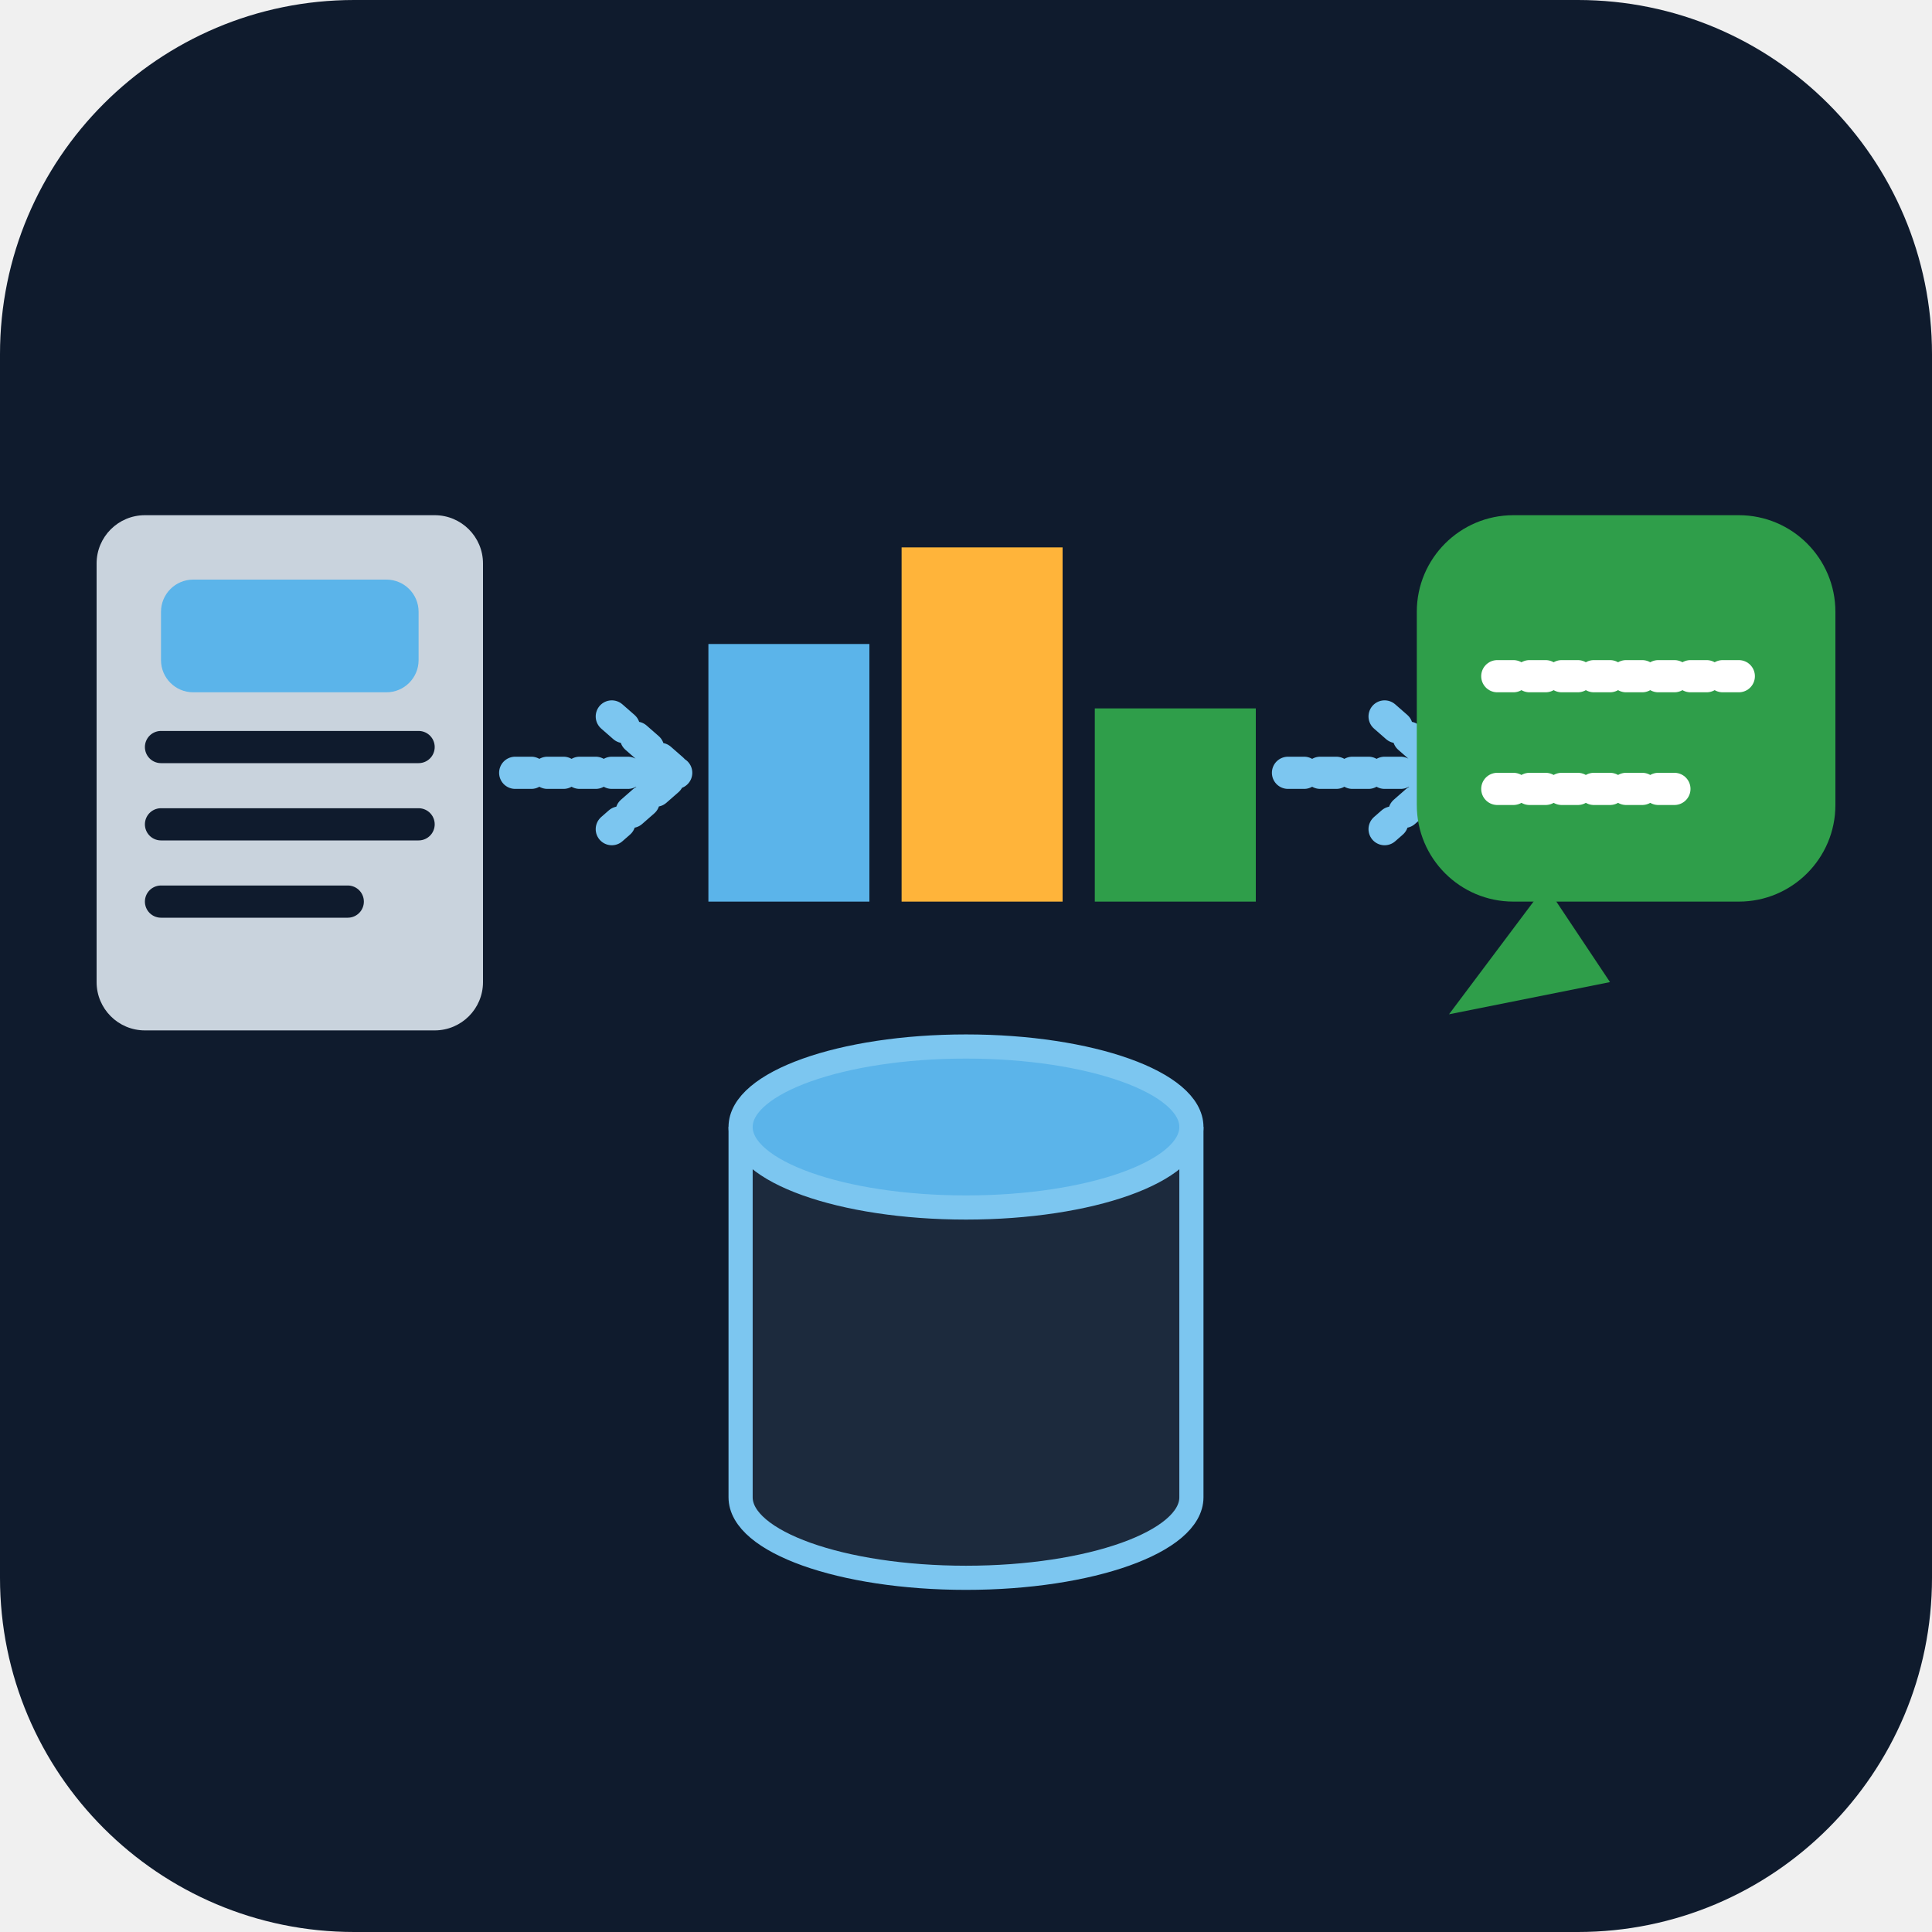
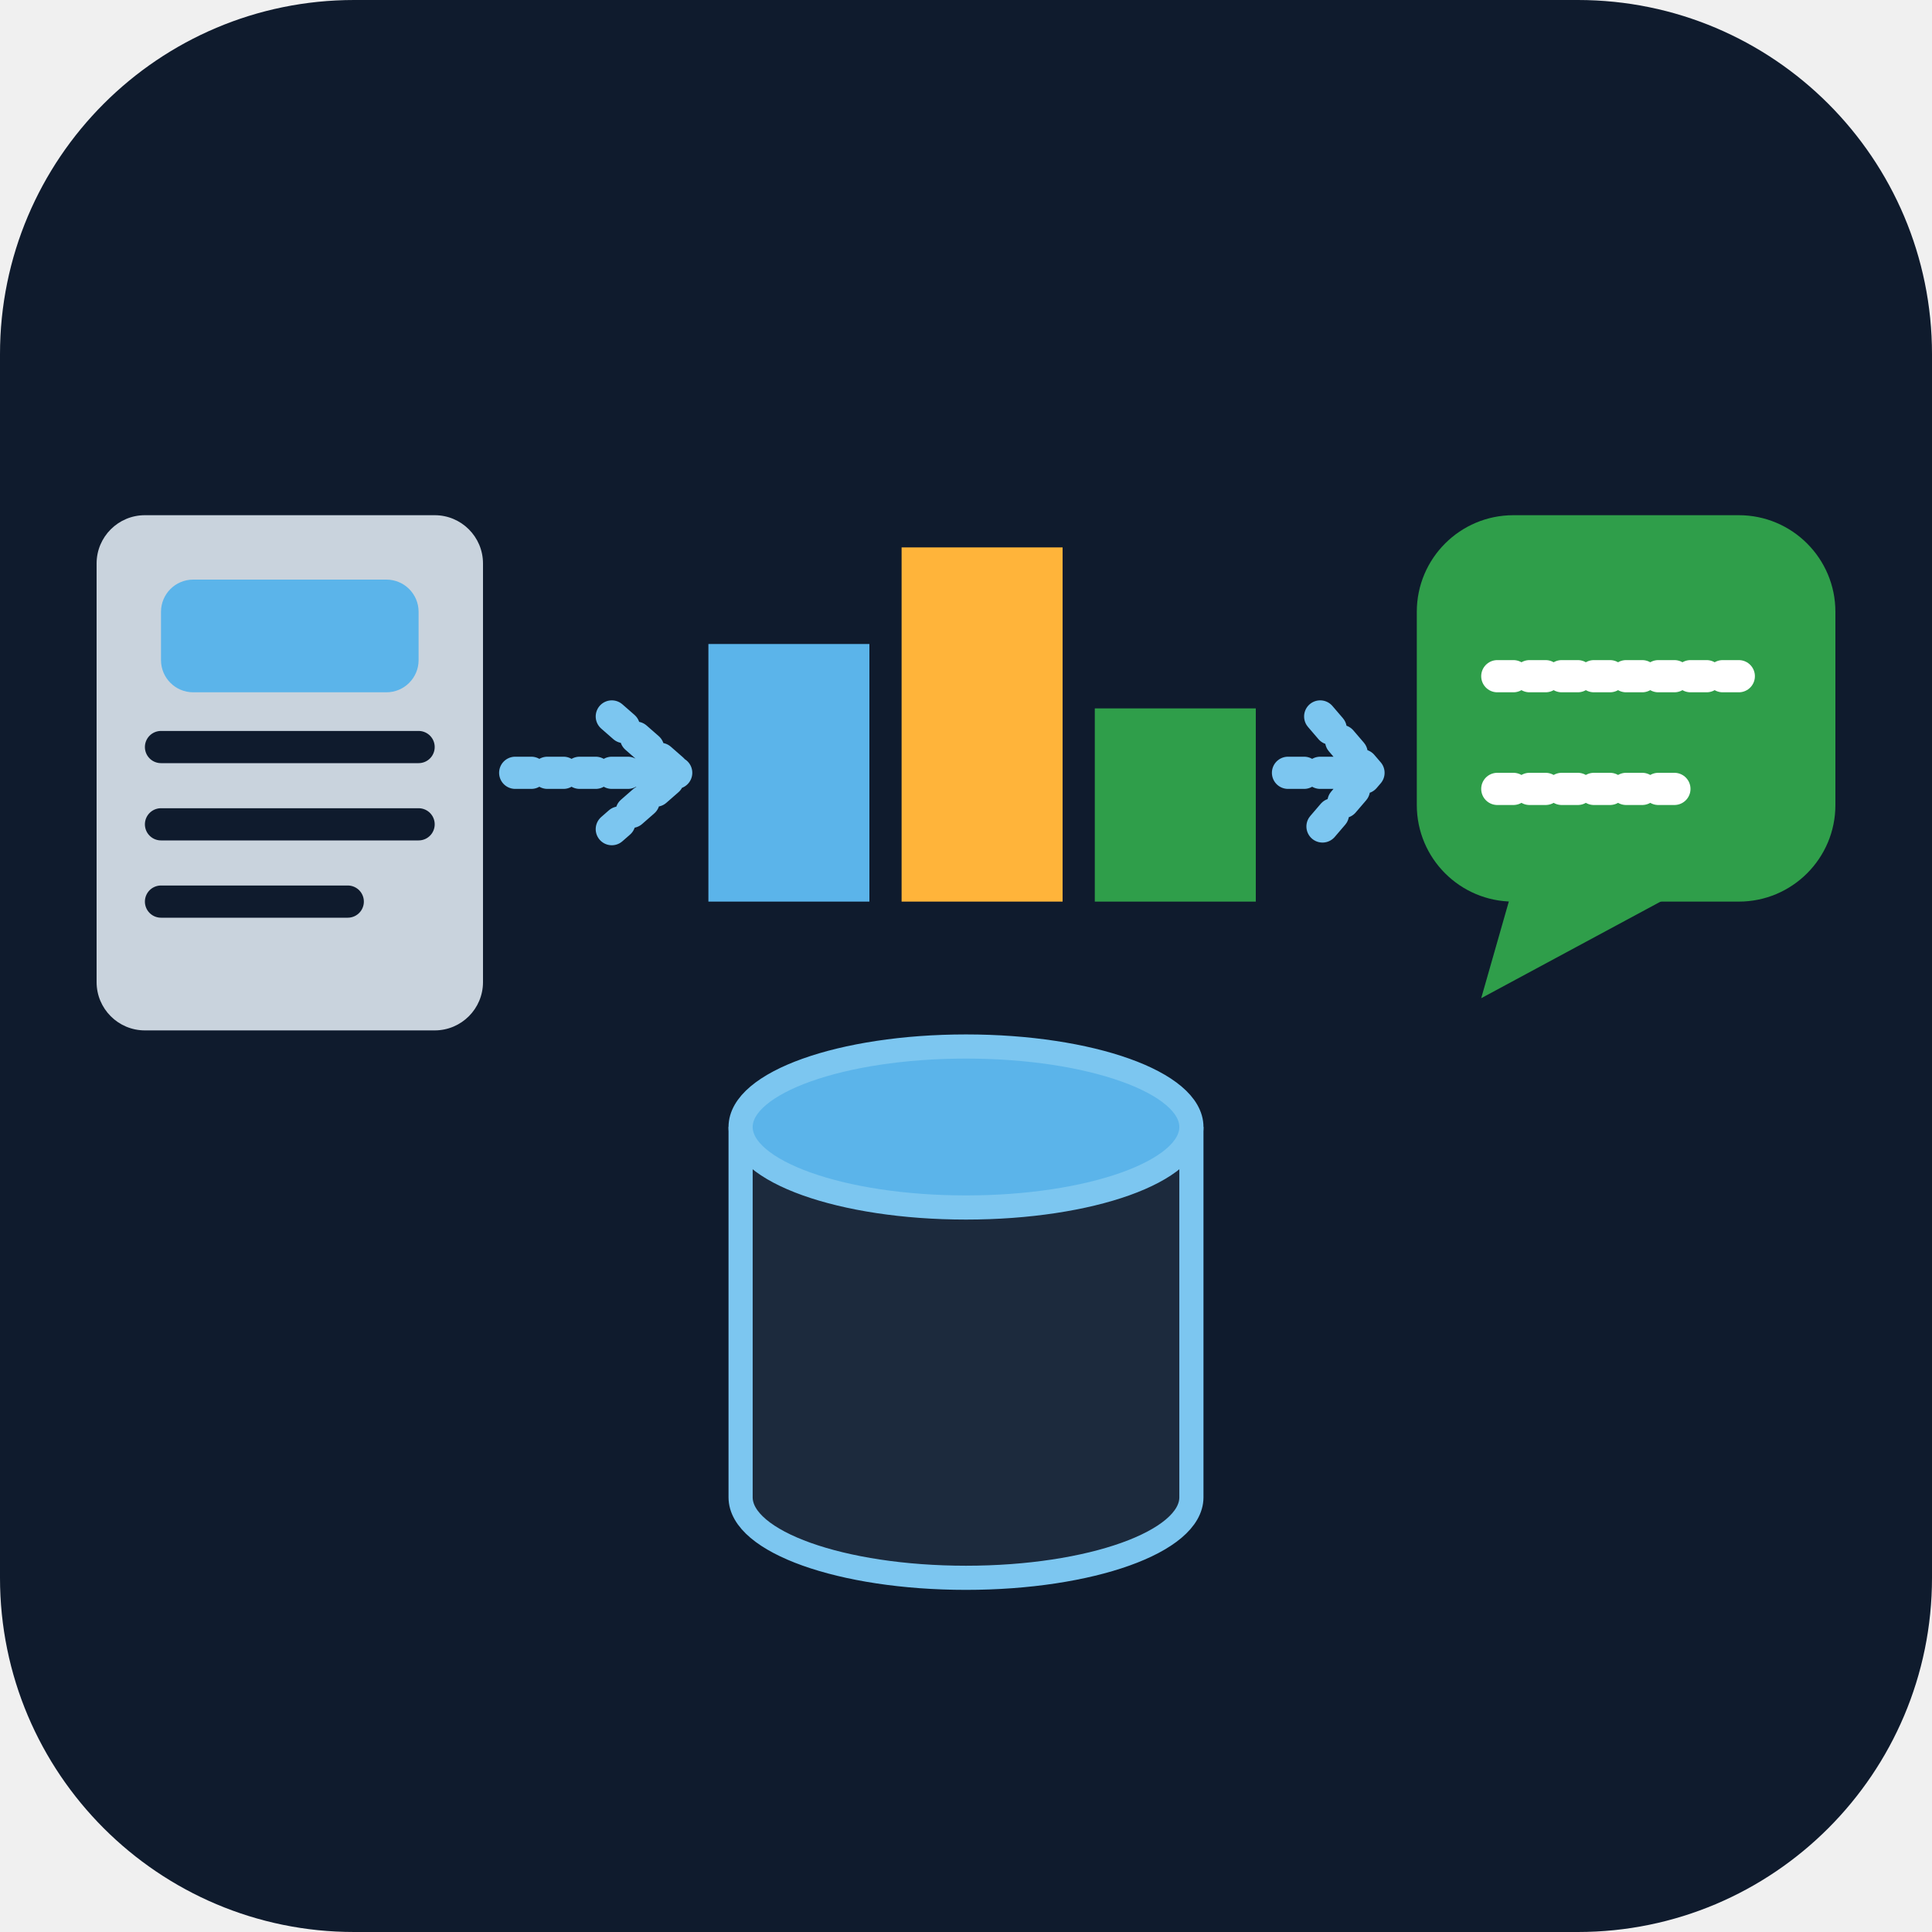
<svg xmlns="http://www.w3.org/2000/svg" viewBox="0 0 120 120" width="120" height="120" role="img">
  <style>@keyframes fade{0%{opacity:0}14.94%,42.68%,100%{opacity:1}}
@keyframes dr{0%{stroke-dashoffset:1}25.61%,42.68%,100%{stroke-dashoffset:0}}
@keyframes pop{0%{opacity:0;transform:scale(.3)}14.94%,42.68%,100%{opacity:1;transform:scale(1)}}
.f{animation:fade 8.2s ease-out both infinite alternate}
.d{stroke-dasharray:1;animation:dr 8.2s ease-out both infinite alternate}
.p{transform-box:fill-box;transform-origin:center;animation:pop 8.2s ease-out both infinite alternate}
@media (prefers-reduced-motion: reduce){*{animation:none!important}}</style>
  <rect width="120" height="120" rx="22" fill="#0f1b2d" />
  <g class="p" style="animation-delay:0s">
    <g>
      <rect x="6" y="32" width="24" height="32" rx="3" fill="#c9d3dd" />
      <rect x="10" y="36" width="16" height="7" rx="2" fill="#5bb4ea" />
      <path d="M10,46.4 H26 M10,51.2 H26 M10,56.0 H21.6" stroke="#0f1b2d" stroke-width="2" stroke-linecap="round" stroke-linejoin="round" fill="none" />
    </g>
  </g>
  <path class="d" style="animation-delay:0.7s" pathLength="1" d="M32,48 H42 M38,44.5 L42,48 L38,51.5" stroke="#7cc6f0" stroke-width="2" stroke-linecap="round" stroke-linejoin="round" fill="none" />
  <g class="p" style="animation-delay:1.2s">
    <g>
      <rect x="44" y="40" width="10" height="16" fill="#5bb4ea" />
      <rect x="56" y="34" width="10" height="22" fill="#ffb43a" />
      <rect x="68" y="44" width="10" height="12" fill="#2f9e4a" />
    </g>
  </g>
-   <path class="d" style="animation-delay:2.0s" pathLength="1" d="M80,48 H90 M86,44.5 L90,48 L86,51.5" stroke="#7cc6f0" stroke-width="2" stroke-linecap="round" stroke-linejoin="round" fill="none" />
+   <path class="d" style="animation-delay:2.0s" pathLength="1" d="M80,48 H85 M82,44.5 L85,48 L82,51.5" stroke="#7cc6f0" stroke-width="2" stroke-linecap="round" stroke-linejoin="round" fill="none" />
  <g class="p" style="animation-delay:2.5s">
    <g>
      <rect x="88" y="32" width="26" height="24" rx="6" fill="#2f9e4a" />
-       <path d="M96,55 l-6,8 l10,-2 z" fill="#2f9e4a" />
+       <path d="M94,55 L105,55 L92,62 z" fill="#2f9e4a" />
    </g>
  </g>
  <path class="d" style="animation-delay:3.0s" pathLength="1" d="M93,42 H108 M93,49 H104" stroke="#fff" stroke-width="2" stroke-linecap="round" stroke-linejoin="round" fill="none" />
  <g class="p" style="animation-delay:3.2s">
    <g>
      <path d="M46,70 V93 A14.0,5 0 0 0 74,93 V70" fill="#1c2a3d" stroke="#7cc6f0" stroke-width="1.5" />
      <ellipse cx="60.0" cy="70" rx="14.0" ry="5" fill="#5bb4ea" stroke="#7cc6f0" stroke-width="1.5" />
    </g>
  </g>
</svg>
